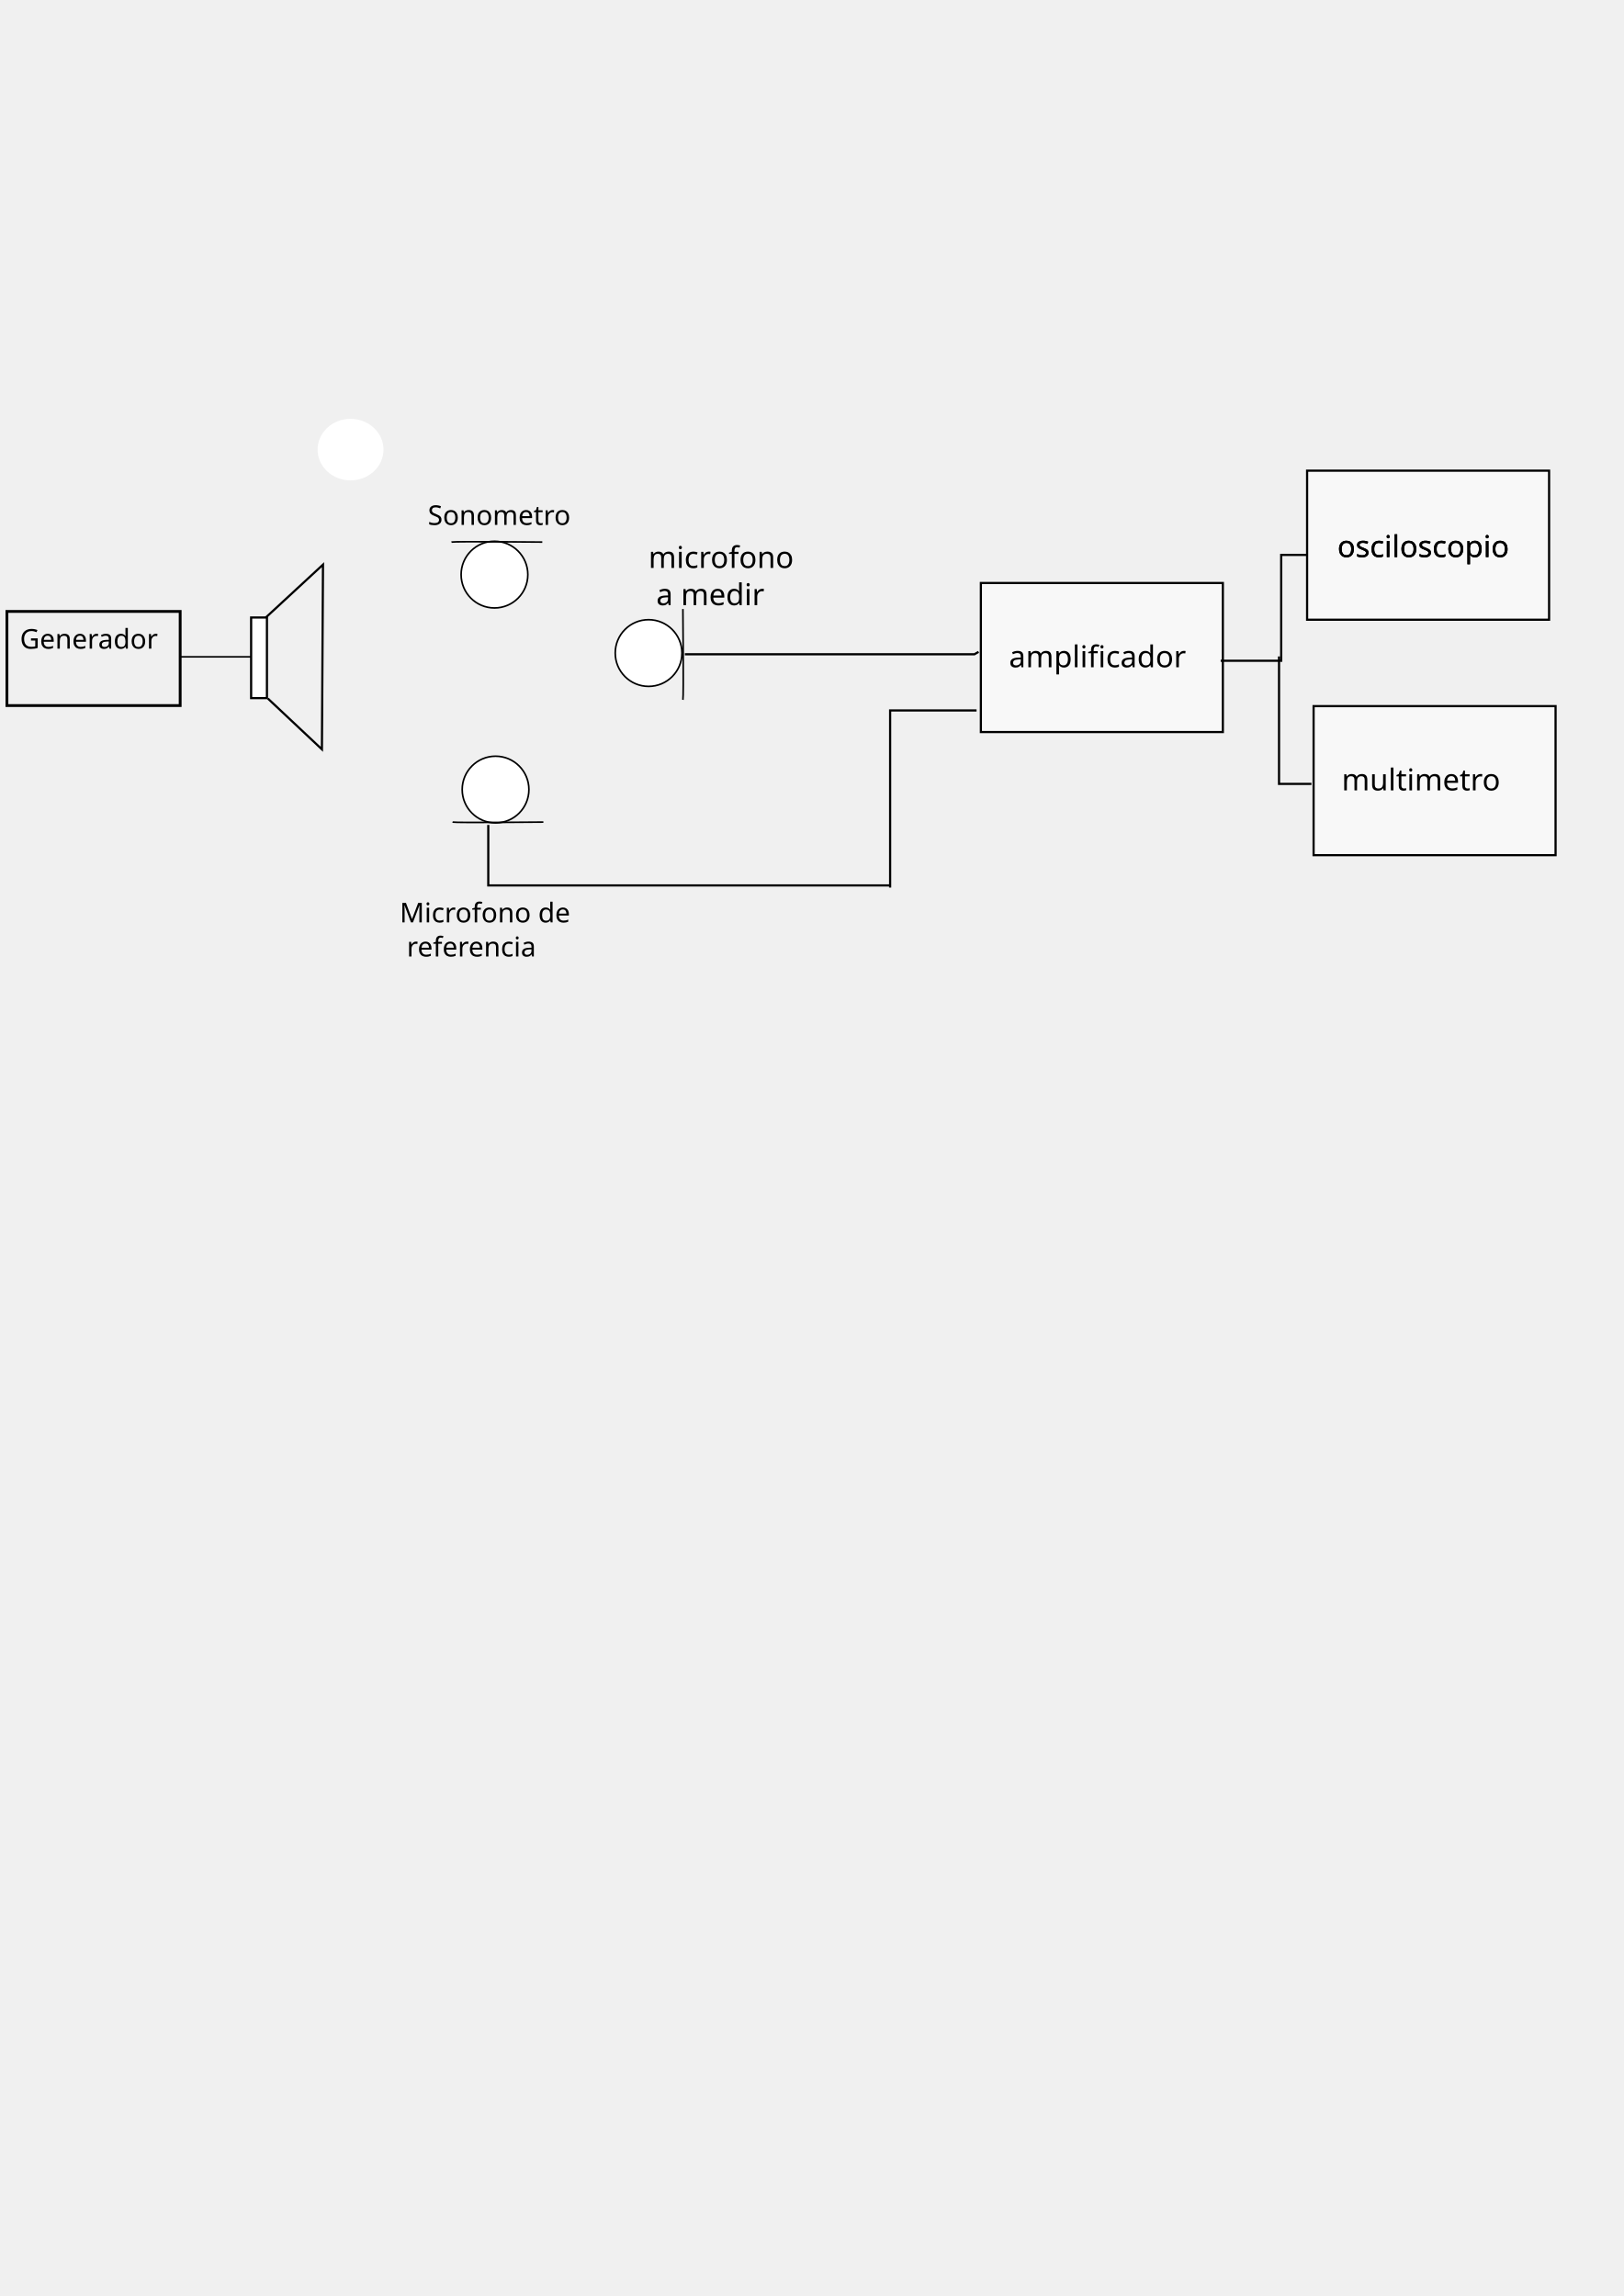
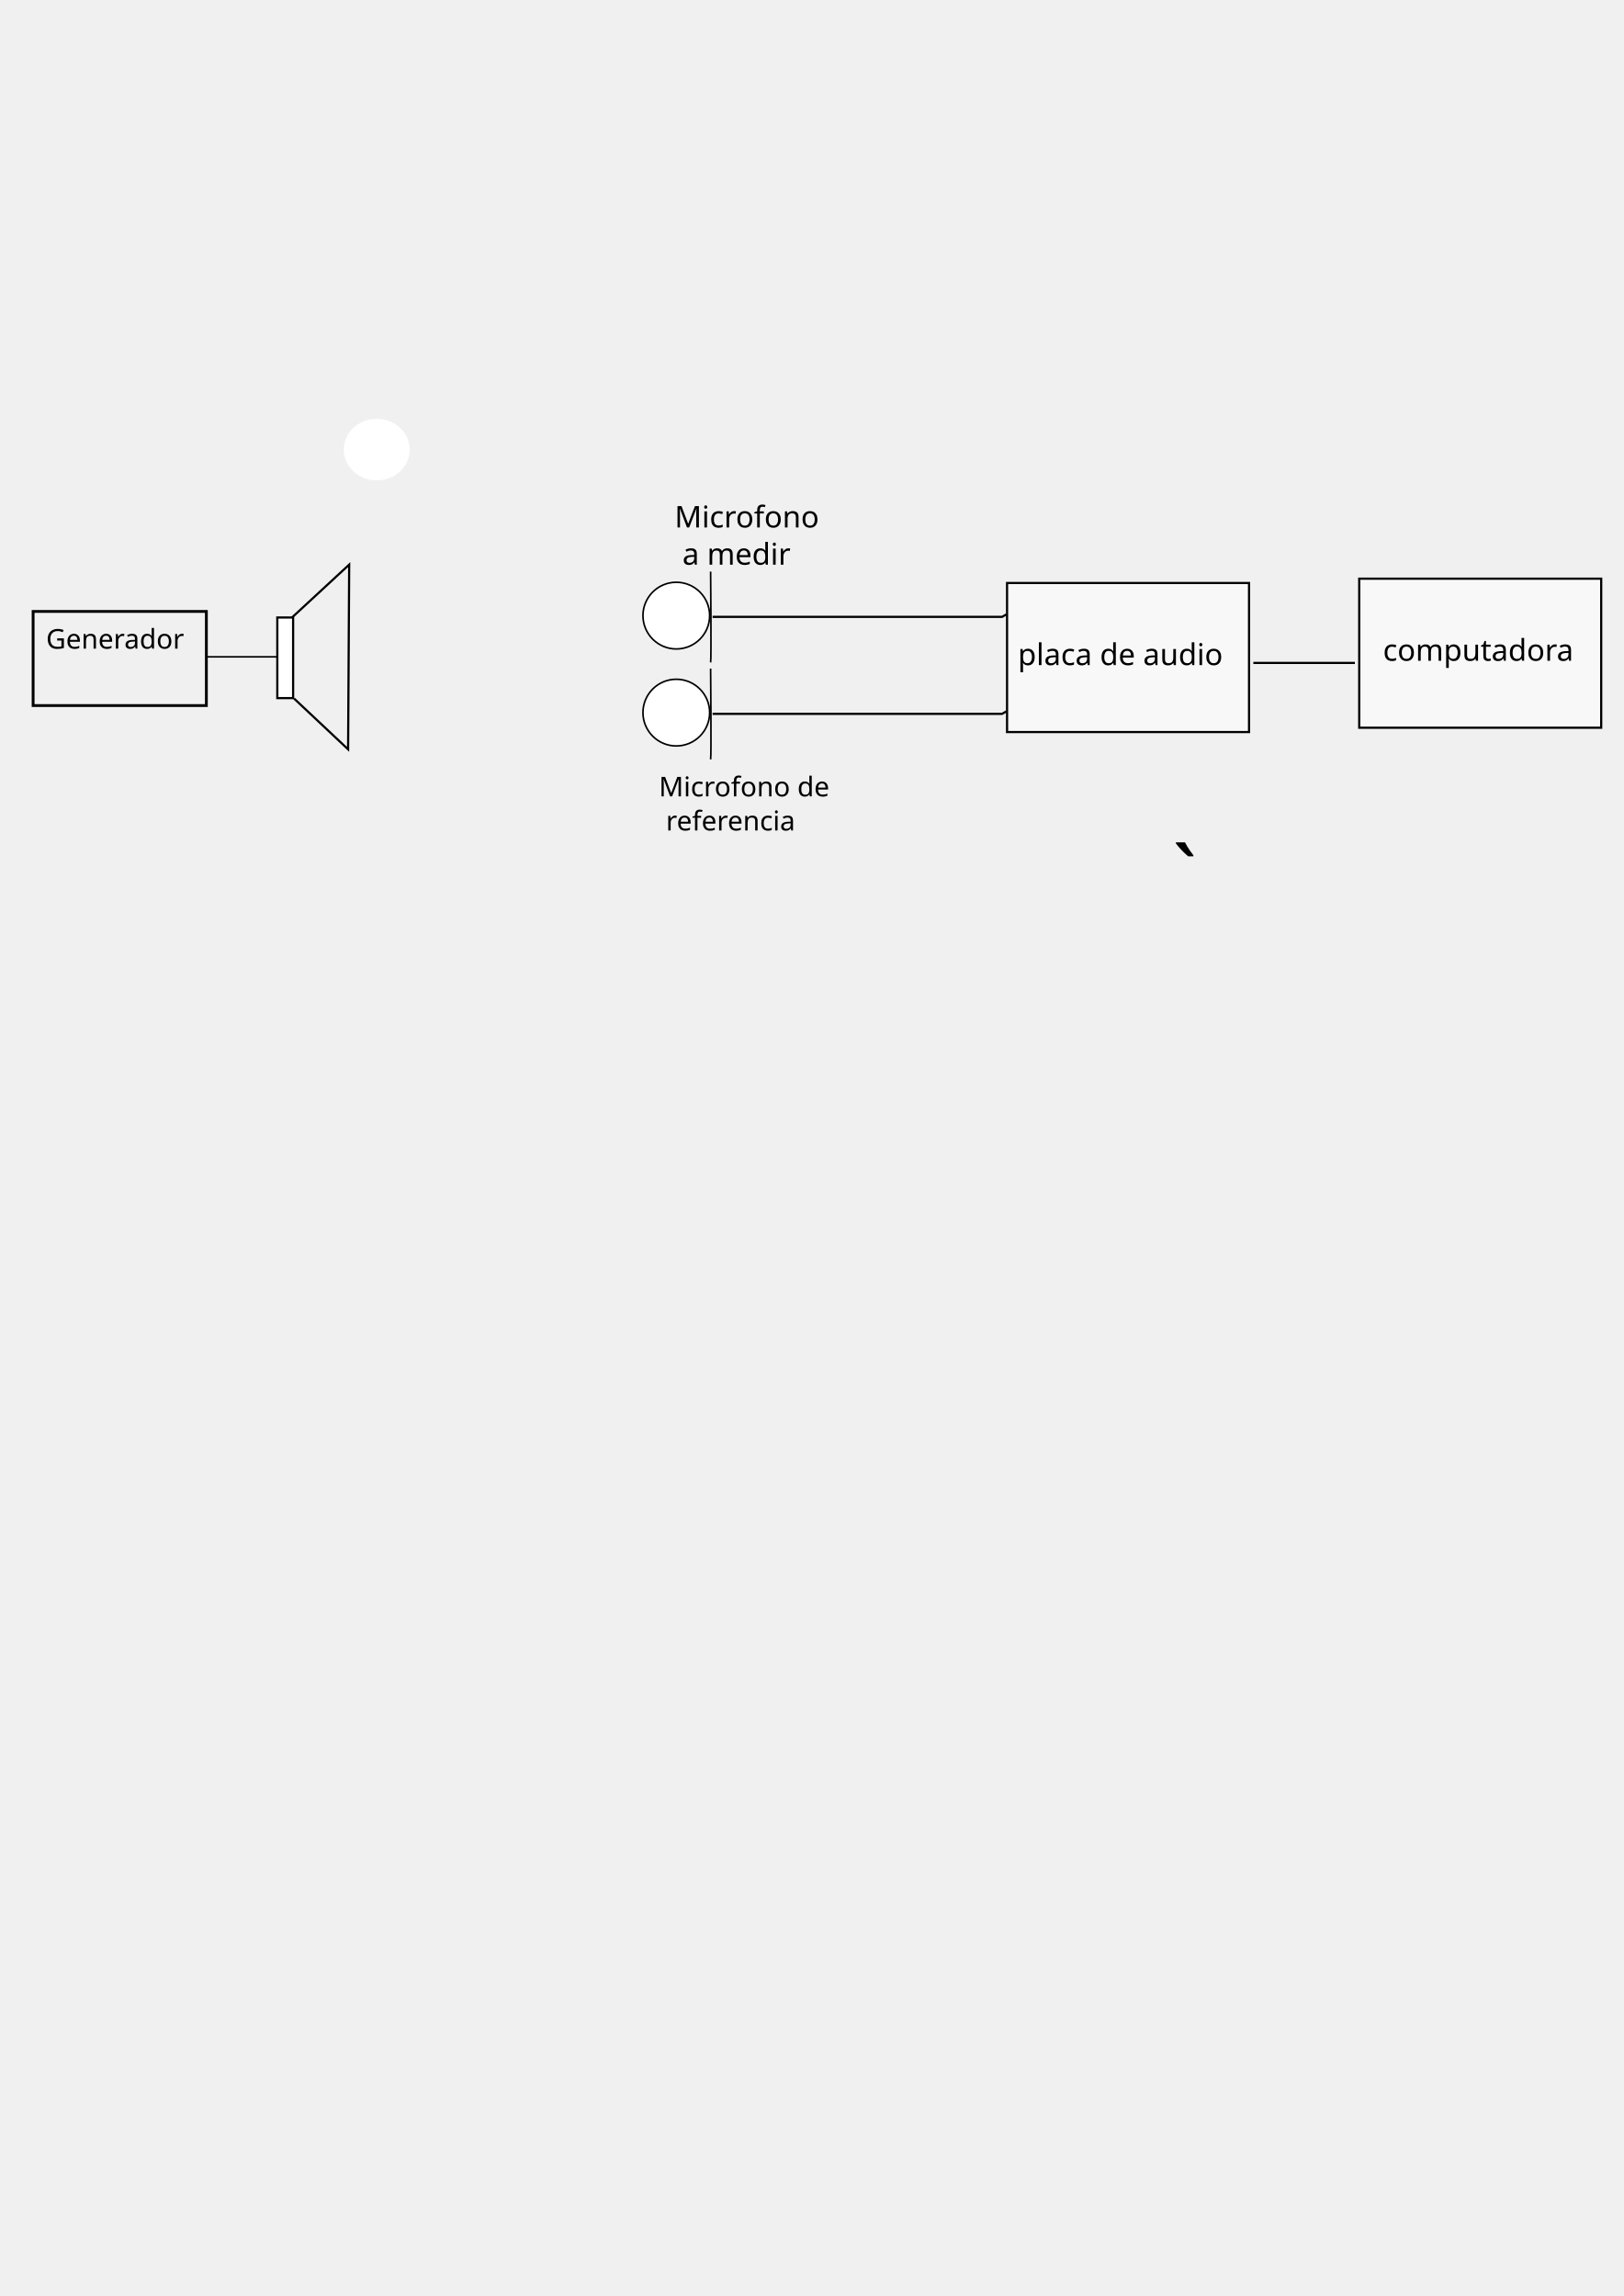
<svg xmlns="http://www.w3.org/2000/svg" xmlns:ns1="http://www.openswatchbook.org/uri/2009/osb" width="210mm" height="297mm" viewBox="0 0 744.094 1052.362" id="svg2" version="1.1">
  <defs id="defs4">
    <linearGradient id="linearGradient4393" ns1:paint="gradient">
      <stop style="stop-color:#ffffff;stop-opacity:1;" offset="0" id="stop4395" />
      <stop style="stop-color:#acacac;stop-opacity:0;" offset="1" id="stop4397" />
    </linearGradient>
  </defs>
  <g id="layer1">
-     <rect style="color:#000000;clip-rule:nonzero;display:inline;overflow:visible;visibility:visible;opacity:1;isolation:auto;mix-blend-mode:normal;color-interpolation:sRGB;color-interpolation-filters:linearRGB;solid-color:#000000;solid-opacity:1;fill:#000000;fill-opacity:0;fill-rule:evenodd;stroke:#000000;stroke-width:1.289px;stroke-linecap:butt;stroke-linejoin:miter;stroke-miterlimit:4;stroke-dasharray:none;stroke-dashoffset:0;stroke-opacity:1;color-rendering:auto;image-rendering:auto;shape-rendering:auto;text-rendering:auto;enable-background:accumulate" id="rect3382" width="79.393" height="43.148" x="3.175" y="280.245" />
+     <rect style="color:#000000;clip-rule:nonzero;display:inline;overflow:visible;visibility:visible;opacity:1;isolation:auto;mix-blend-mode:normal;color-interpolation:sRGB;color-interpolation-filters:linearRGB;solid-color:#000000;solid-opacity:1;fill:#000000;fill-opacity:0;fill-rule:evenodd;stroke:#000000;stroke-width:1.289px;stroke-linecap:butt;stroke-linejoin:miter;stroke-miterlimit:4;stroke-dasharray:none;stroke-dashoffset:0;stroke-opacity:1;color-rendering:auto;image-rendering:auto;shape-rendering:auto;text-rendering:auto;enable-background:accumulate" id="rect3382" width="79.393" height="43.148" x="15.175" y="280.245" />
    <g id="g4186" style="fill:#000000;fill-opacity:0">
      <path id="path4198" style="fill:#e9e9ff;fill-rule:evenodd;stroke:none;stroke-width:1px;stroke-linecap:butt;stroke-linejoin:round;stroke-opacity:1" d="m 32.109,311.02 39.038,-261.591 0,276.166 -39.038,110.06 z" points="71.146,49.429 71.146,325.595 32.109,435.655 32.109,311.02 " />
      <path id="path4188" style="fill:#353564;fill-rule:evenodd;stroke:none;stroke-width:1px;stroke-linecap:butt;stroke-linejoin:round;stroke-opacity:1" d="m 21.718,307.88 0,126.454 10.391,1.321 0,-124.635 z" points="21.718,434.334 32.109,435.655 32.109,311.02 21.718,307.88 " />
      <path id="path4190" style="fill:#4d4d9f;fill-rule:evenodd;stroke:none;stroke-width:1px;stroke-linecap:butt;stroke-linejoin:round;stroke-opacity:1" d="M 21.718,307.88 48.992,33.734 71.146,49.429 32.109,311.02 Z" points="48.992,33.734 71.146,49.429 32.109,311.02 21.718,307.88 " />
      <path id="path4196" style="fill:#afafde;fill-rule:evenodd;stroke:none;stroke-width:1px;stroke-linecap:butt;stroke-linejoin:round;stroke-opacity:1" d="M 21.718,434.334 48.992,318.991 71.146,325.595 32.109,435.655 Z" points="48.992,318.991 71.146,325.595 32.109,435.655 21.718,434.334 " />
      <path id="path4194" style="fill:#d7d7ff;fill-rule:evenodd;stroke:none;stroke-width:1px;stroke-linecap:butt;stroke-linejoin:round;stroke-opacity:1" d="m 48.992,33.734 0,285.258 22.154,6.603 0,-276.166 z" points="48.992,318.991 71.146,325.595 71.146,49.429 48.992,33.734 " />
      <path id="path4192" style="fill:#8686bf;fill-rule:evenodd;stroke:none;stroke-width:1px;stroke-linecap:butt;stroke-linejoin:round;stroke-opacity:1" d="m 21.718,307.88 27.274,-274.146 0,285.258 -27.274,115.343 z" points="48.992,33.734 48.992,318.991 21.718,434.334 21.718,307.88 " />
    </g>
    <g id="g4200" style="fill:#000000;fill-opacity:0">
-       <path id="path4212" style="fill:#e9e9ff;fill-rule:evenodd;stroke:none;stroke-width:1px;stroke-linecap:butt;stroke-linejoin:round;stroke-opacity:1" d="m 81.042,345.496 39.371,-87.779 0,106.377 -39.371,52.997 z" points="120.414,257.717 120.414,364.094 81.042,417.091 81.042,345.496 " />
-       <path id="path4202" style="fill:#353564;fill-rule:evenodd;stroke:none;stroke-width:1px;stroke-linecap:butt;stroke-linejoin:round;stroke-opacity:1" d="m 56.063,338.689 0,74.292 24.979,4.11 0,-71.595 z" points="56.063,412.981 81.042,417.091 81.042,345.496 56.063,338.689 " />
-       <path id="path4204" style="fill:#4d4d9f;fill-rule:evenodd;stroke:none;stroke-width:1px;stroke-linecap:butt;stroke-linejoin:round;stroke-opacity:1" d="m 56.063,338.689 28.789,-96.28 35.561,15.307 -39.371,87.779 z" points="84.853,242.41 120.414,257.717 81.042,345.496 56.063,338.689 " />
-       <path id="path4210" style="fill:#afafde;fill-rule:evenodd;stroke:none;stroke-width:1px;stroke-linecap:butt;stroke-linejoin:round;stroke-opacity:1" d="m 56.063,412.981 28.789,-58.13 35.561,9.242 -39.371,52.997 z" points="84.853,354.852 120.414,364.094 81.042,417.091 56.063,412.981 " />
-       <path id="path4208" style="fill:#d7d7ff;fill-rule:evenodd;stroke:none;stroke-width:1px;stroke-linecap:butt;stroke-linejoin:round;stroke-opacity:1" d="m 84.853,242.41 0,112.442 35.561,9.242 0,-106.377 z" points="84.853,354.852 120.414,364.094 120.414,257.717 84.853,242.41 " />
-       <path id="path4206" style="fill:#8686bf;fill-rule:evenodd;stroke:none;stroke-width:1px;stroke-linecap:butt;stroke-linejoin:round;stroke-opacity:1" d="m 56.063,338.689 28.789,-96.28 0,112.442 -28.789,58.13 z" points="84.853,242.41 84.853,354.852 56.063,412.981 56.063,338.689 " />
+       <path id="path4212" style="fill:#e9e9ff;fill-rule:evenodd;stroke:none;stroke-width:1px;stroke-linecap:butt;stroke-linejoin:round;stroke-opacity:1" d="m 93.042,345.496 39.371,-87.779 0,106.377 -39.371,52.997 z" points="132.414,257.717 132.414,364.094 93.042,417.091 93.042,345.496 " />
+       <path id="path4202" style="fill:#353564;fill-rule:evenodd;stroke:none;stroke-width:1px;stroke-linecap:butt;stroke-linejoin:round;stroke-opacity:1" d="m 68.063,338.689 0,74.292 24.979,4.11 0,-71.595 z" points="68.063,412.981 93.042,417.091 93.042,345.496 68.063,338.689 " />
+       <path id="path4204" style="fill:#4d4d9f;fill-rule:evenodd;stroke:none;stroke-width:1px;stroke-linecap:butt;stroke-linejoin:round;stroke-opacity:1" d="m 68.063,338.689 28.789,-96.28 35.561,15.307 -39.371,87.779 z" points="96.853,242.41 132.414,257.717 93.042,345.496 68.063,338.689 " />
+       <path id="path4210" style="fill:#afafde;fill-rule:evenodd;stroke:none;stroke-width:1px;stroke-linecap:butt;stroke-linejoin:round;stroke-opacity:1" d="m 68.063,412.981 28.789,-58.13 35.561,9.242 -39.371,52.997 z" points="96.853,354.852 132.414,364.094 93.042,417.091 68.063,412.981 " />
+       <path id="path4208" style="fill:#d7d7ff;fill-rule:evenodd;stroke:none;stroke-width:1px;stroke-linecap:butt;stroke-linejoin:round;stroke-opacity:1" d="m 96.853,242.41 0,112.442 35.561,9.242 0,-106.377 z" points="96.853,354.852 132.414,364.094 132.414,257.717 96.853,242.41 " />
+       <path id="path4206" style="fill:#8686bf;fill-rule:evenodd;stroke:none;stroke-width:1px;stroke-linecap:butt;stroke-linejoin:round;stroke-opacity:1" d="m 68.063,338.689 28.789,-96.28 0,112.442 -28.789,58.13 z" points="96.853,242.41 96.853,354.852 68.063,412.981 68.063,338.689 " />
    </g>
    <g id="g4214" style="fill:#000000;fill-opacity:0">
-       <path id="path4226" style="fill:#e9e9ff;fill-rule:evenodd;stroke:none;stroke-width:1px;stroke-linecap:butt;stroke-linejoin:round;stroke-opacity:1" d="m 60.442,335.904 30.405,-95.719 0,109.527 -30.405,59.062 z" points="90.848,240.185 90.848,349.711 60.442,408.773 60.442,335.904 " />
-       <path id="path4216" style="fill:#353564;fill-rule:evenodd;stroke:none;stroke-width:1px;stroke-linecap:butt;stroke-linejoin:round;stroke-opacity:1" d="m 41.416,330.608 0,74.898 19.026,3.267 0,-72.87 z" points="41.416,405.506 60.442,408.773 60.442,335.904 41.416,330.608 " />
-       <path id="path4218" style="fill:#4d4d9f;fill-rule:evenodd;stroke:none;stroke-width:1px;stroke-linecap:butt;stroke-linejoin:round;stroke-opacity:1" d="m 41.416,330.608 21.718,-102.557 27.713,12.133 -30.405,95.719 z" points="63.135,228.052 90.848,240.185 60.442,335.904 41.416,330.608 " />
-       <path id="path4224" style="fill:#afafde;fill-rule:evenodd;stroke:none;stroke-width:1px;stroke-linecap:butt;stroke-linejoin:round;stroke-opacity:1" d="m 41.416,405.506 21.718,-63.281 27.713,7.487 -30.405,59.062 z" points="63.135,342.225 90.848,349.711 60.442,408.773 41.416,405.506 " />
-       <path id="path4222" style="fill:#d7d7ff;fill-rule:evenodd;stroke:none;stroke-width:1px;stroke-linecap:butt;stroke-linejoin:round;stroke-opacity:1" d="m 63.135,228.052 0,114.173 27.713,7.487 0,-109.527 z" points="63.135,342.225 90.848,349.711 90.848,240.185 63.135,228.052 " />
-       <path id="path4220" style="fill:#8686bf;fill-rule:evenodd;stroke:none;stroke-width:1px;stroke-linecap:butt;stroke-linejoin:round;stroke-opacity:1" d="m 41.416,330.608 21.718,-102.557 0,114.173 -21.718,63.281 z" points="63.135,228.052 63.135,342.225 41.416,405.506 41.416,330.608 " />
+       <path id="path4226" style="fill:#e9e9ff;fill-rule:evenodd;stroke:none;stroke-width:1px;stroke-linecap:butt;stroke-linejoin:round;stroke-opacity:1" d="m 72.442,335.904 30.405,-95.719 0,109.527 -30.405,59.062 z" points="102.848,240.185 102.848,349.711 72.442,408.773 72.442,335.904 " />
+       <path id="path4216" style="fill:#353564;fill-rule:evenodd;stroke:none;stroke-width:1px;stroke-linecap:butt;stroke-linejoin:round;stroke-opacity:1" d="m 53.416,330.608 0,74.898 19.026,3.267 0,-72.87 z" points="53.416,405.506 72.442,408.773 72.442,335.904 53.416,330.608 " />
+       <path id="path4218" style="fill:#4d4d9f;fill-rule:evenodd;stroke:none;stroke-width:1px;stroke-linecap:butt;stroke-linejoin:round;stroke-opacity:1" d="M 53.416,330.608 75.135,228.052 102.848,240.185 72.442,335.904 Z" points="75.135,228.052 102.848,240.185 72.442,335.904 53.416,330.608 " />
+       <path id="path4224" style="fill:#afafde;fill-rule:evenodd;stroke:none;stroke-width:1px;stroke-linecap:butt;stroke-linejoin:round;stroke-opacity:1" d="m 53.416,405.506 21.718,-63.281 27.713,7.487 -30.405,59.062 z" points="75.135,342.225 102.848,349.711 72.442,408.773 53.416,405.506 " />
+       <path id="path4222" style="fill:#d7d7ff;fill-rule:evenodd;stroke:none;stroke-width:1px;stroke-linecap:butt;stroke-linejoin:round;stroke-opacity:1" d="m 75.135,228.052 0,114.173 27.713,7.487 0,-109.527 z" points="75.135,342.225 102.848,349.711 102.848,240.185 75.135,228.052 " />
+       <path id="path4220" style="fill:#8686bf;fill-rule:evenodd;stroke:none;stroke-width:1px;stroke-linecap:butt;stroke-linejoin:round;stroke-opacity:1" d="m 53.416,330.608 21.718,-102.557 0,114.173 -21.718,63.281 z" points="75.135,228.052 75.135,342.225 53.416,405.506 53.416,330.608 " />
    </g>
-     <path style="fill:none;fill-rule:evenodd;stroke:#000000;stroke-width:0.711px;stroke-linecap:butt;stroke-linejoin:miter;stroke-opacity:1" d="m 82.763,301.061 c 32.403,0 32.849,0 32.849,0" id="path4248" />
-     <rect style="color:#000000;clip-rule:nonzero;display:inline;overflow:visible;visibility:visible;opacity:1;isolation:auto;mix-blend-mode:normal;color-interpolation:sRGB;color-interpolation-filters:linearRGB;solid-color:#000000;solid-opacity:1;fill:#ffffff;fill-opacity:1;fill-rule:evenodd;stroke:#000000;stroke-width:1px;stroke-linecap:butt;stroke-linejoin:miter;stroke-miterlimit:4;stroke-dasharray:none;stroke-dashoffset:0;stroke-opacity:1;color-rendering:auto;image-rendering:auto;shape-rendering:auto;text-rendering:auto;enable-background:accumulate" id="rect4250" width="7.248" height="36.946" x="115.082" y="283.03" />
-     <rect style="fill:#000000;fill-opacity:0" id="rect4254" width="7.778" height="19.269" x="80.08" y="314.673" />
-     <rect style="fill:#000000;fill-opacity:0" id="rect4256" width="4.95" height="6.718" x="79.373" y="312.905" />
-     <rect style="fill:#000000;fill-opacity:0" id="rect4258" width="11.314" height="27.754" x="73.539" y="309.547" />
-     <rect style="fill:#000000;fill-opacity:0" id="rect4260" width="0.53" height="0.884" x="77.251" y="281.616" />
-     <rect style="fill:#000000;fill-opacity:0" id="rect4262" width="10.076" height="30.052" x="85.913" y="317.148" />
-     <rect style="fill:#000000;fill-opacity:0" id="rect4264" width="16.44" height="21.036" x="14.849" y="292.399" />
-     <rect style="fill:#ffffff;fill-opacity:1" id="rect4266" width="0.177" height="2.298" x="120.562" y="311.314" />
-     <path style="fill:none;fill-rule:evenodd;stroke:#000000;stroke-width:1px;stroke-linecap:butt;stroke-linejoin:miter;stroke-opacity:1" d="m 121.782,283.055 26.238,-24.257 -0.495,84.653 -24.752,-23.267" id="path4274" />
-     <ellipse style="fill:#ffffff;fill-opacity:1" id="path4280" cx="160.644" cy="206.075" rx="15.099" ry="14.109" />
-     <circle style="fill:#ffffff;fill-opacity:1;fill-rule:evenodd;stroke:#000000;stroke-width:0.744px;stroke-linecap:butt;stroke-linejoin:miter;stroke-opacity:1" id="path4284" cx="226.603" cy="-263.372" r="15.284" transform="scale(1,-1)" />
-     <path style="fill:none;fill-rule:evenodd;stroke:#000000;stroke-width:0.744px;stroke-linecap:butt;stroke-linejoin:miter;stroke-opacity:1" d="m 206.9,248.457 c 1.473,-0.368 41.616,0 41.616,0" id="path4288" />
-     <circle r="15.284" cy="361.887" cx="227.098" id="circle4351" style="fill:#ffffff;fill-opacity:1;fill-rule:evenodd;stroke:#000000;stroke-width:0.744px;stroke-linecap:butt;stroke-linejoin:miter;stroke-opacity:1" />
-     <path id="path4353" d="m 207.395,376.803 c 1.473,0.368 41.616,0 41.616,0" style="fill:none;fill-rule:evenodd;stroke:#000000;stroke-width:0.744px;stroke-linecap:butt;stroke-linejoin:miter;stroke-opacity:1" />
-     <circle style="fill:#ffffff;fill-opacity:1;fill-rule:evenodd;stroke:#000000;stroke-width:0.744px;stroke-linecap:butt;stroke-linejoin:miter;stroke-opacity:1" id="circle4355" cx="-299.316" cy="297.229" r="15.284" transform="matrix(0,-1,1,0,0,0)" />
-     <path style="fill:none;fill-rule:evenodd;stroke:#000000;stroke-width:0.744px;stroke-linecap:butt;stroke-linejoin:miter;stroke-opacity:1" d="m 312.955,320.77 c 0.368,-1.473 0,-41.616 0,-41.616" id="path4357" />
+     <path style="fill:none;fill-rule:evenodd;stroke:#000000;stroke-width:0.711px;stroke-linecap:butt;stroke-linejoin:miter;stroke-opacity:1" d="m 94.763,301.061 c 32.403,0 32.849,0 32.849,0" id="path4248" />
+     <rect style="color:#000000;clip-rule:nonzero;display:inline;overflow:visible;visibility:visible;opacity:1;isolation:auto;mix-blend-mode:normal;color-interpolation:sRGB;color-interpolation-filters:linearRGB;solid-color:#000000;solid-opacity:1;fill:#ffffff;fill-opacity:1;fill-rule:evenodd;stroke:#000000;stroke-width:1px;stroke-linecap:butt;stroke-linejoin:miter;stroke-miterlimit:4;stroke-dasharray:none;stroke-dashoffset:0;stroke-opacity:1;color-rendering:auto;image-rendering:auto;shape-rendering:auto;text-rendering:auto;enable-background:accumulate" id="rect4250" width="7.248" height="36.946" x="127.082" y="283.03" />
+     <rect style="fill:#000000;fill-opacity:0" id="rect4254" width="7.778" height="19.269" x="92.08" y="314.673" />
+     <rect style="fill:#000000;fill-opacity:0" id="rect4256" width="4.95" height="6.718" x="91.373" y="312.905" />
+     <rect style="fill:#000000;fill-opacity:0" id="rect4258" width="11.314" height="27.754" x="85.539" y="309.547" />
+     <rect style="fill:#000000;fill-opacity:0" id="rect4260" width="0.53" height="0.884" x="89.251" y="281.616" />
+     <rect style="fill:#000000;fill-opacity:0" id="rect4262" width="10.076" height="30.052" x="97.913" y="317.148" />
+     <rect style="fill:#000000;fill-opacity:0" id="rect4264" width="16.44" height="21.036" x="26.849" y="292.399" />
+     <rect style="fill:#ffffff;fill-opacity:1" id="rect4266" width="0.177" height="2.298" x="132.562" y="311.314" />
+     <path style="fill:none;fill-rule:evenodd;stroke:#000000;stroke-width:1px;stroke-linecap:butt;stroke-linejoin:miter;stroke-opacity:1" d="m 133.782,283.055 26.238,-24.257 -0.495,84.653 -24.752,-23.267" id="path4274" />
+     <ellipse style="fill:#ffffff;fill-opacity:1" id="path4280" cx="172.644" cy="206.075" rx="15.099" ry="14.109" />
+     <circle style="fill:#ffffff;fill-opacity:1;fill-rule:evenodd;stroke:#000000;stroke-width:0.744px;stroke-linecap:butt;stroke-linejoin:miter;stroke-opacity:1" id="circle4355" cx="-282.163" cy="309.93" r="15.284" transform="matrix(0,-1,1,0,0,0)" />
+     <path style="fill:none;fill-rule:evenodd;stroke:#000000;stroke-width:0.744px;stroke-linecap:butt;stroke-linejoin:miter;stroke-opacity:1" d="m 325.655,303.617 c 0.368,-1.473 0,-41.616 0,-41.616" id="path4357" />
    <text xml:space="preserve" style="font-style:normal;font-weight:normal;font-size:40px;line-height:125%;font-family:sans-serif;letter-spacing:0px;word-spacing:0px;fill:#000000;fill-opacity:1;stroke:none;stroke-width:1px;stroke-linecap:butt;stroke-linejoin:miter;stroke-opacity:1" x="231.035" y="382.361" id="text4359">
      <tspan id="tspan4361" x="231.035" y="382.361" />
    </text>
-     <text xml:space="preserve" style="font-style:normal;font-weight:normal;font-size:40px;line-height:125%;font-family:sans-serif;letter-spacing:0px;word-spacing:0px;fill:#000000;fill-opacity:1;stroke:none;stroke-width:1px;stroke-linecap:butt;stroke-linejoin:miter;stroke-opacity:1" x="183.167" y="422.777" id="text4363">
-       <tspan id="tspan4365" x="183.167" y="422.777" style="font-style:normal;font-variant:normal;font-weight:normal;font-stretch:normal;font-size:12.5px;line-height:125%;font-family:sans-serif;-inkscape-font-specification:'sans-serif, Normal';text-align:start;writing-mode:lr-tb;text-anchor:start">Microfono de </tspan>
-       <tspan x="183.167" y="438.402" style="font-style:normal;font-variant:normal;font-weight:normal;font-stretch:normal;font-size:12.5px;line-height:125%;font-family:sans-serif;-inkscape-font-specification:'sans-serif, Normal';text-align:start;writing-mode:lr-tb;text-anchor:start" id="tspan4375"> referencia</tspan>
-       <tspan x="183.167" y="454.027" id="tspan4367" />
+     <text xml:space="preserve" style="font-style:normal;font-weight:normal;font-size:40px;line-height:125%;font-family:sans-serif;letter-spacing:0px;word-spacing:0px;fill:#000000;fill-opacity:1;stroke:none;stroke-width:1px;stroke-linecap:butt;stroke-linejoin:miter;stroke-opacity:1" x="301.933" y="365.018" id="text4363">
+       <tspan id="tspan4365" x="301.933" y="365.018" style="font-style:normal;font-variant:normal;font-weight:normal;font-stretch:normal;font-size:12.5px;line-height:125%;font-family:sans-serif;-inkscape-font-specification:'sans-serif, Normal';text-align:start;writing-mode:lr-tb;text-anchor:start">Microfono de </tspan>
+       <tspan x="301.933" y="380.643" style="font-style:normal;font-variant:normal;font-weight:normal;font-stretch:normal;font-size:12.5px;line-height:125%;font-family:sans-serif;-inkscape-font-specification:'sans-serif, Normal';text-align:start;writing-mode:lr-tb;text-anchor:start" id="tspan4375"> referencia</tspan>
+       <tspan x="301.933" y="396.268" id="tspan4367" />
    </text>
    <text xml:space="preserve" style="font-style:normal;font-weight:normal;font-size:40px;line-height:125%;font-family:sans-serif;letter-spacing:0px;word-spacing:0px;fill:#000000;fill-opacity:1;stroke:none;stroke-width:1px;stroke-linecap:butt;stroke-linejoin:miter;stroke-opacity:1" x="329.703" y="431.57" id="text4377">
-       <tspan id="tspan4379" x="329.703" y="431.57"> </tspan>
+       <tspan id="tspan4379" x="329.703" y="431.57" />
    </text>
    <flowRoot xml:space="preserve" id="flowRoot4381" style="fill:black;stroke:none;stroke-opacity:1;stroke-width:1px;stroke-linejoin:miter;stroke-linecap:butt;fill-opacity:1;font-family:sans-serif;font-style:normal;font-weight:normal;font-size:40px;line-height:125%;letter-spacing:0px;word-spacing:0px">
      <flowRegion id="flowRegion4383">
        <rect id="rect4385" width="166.337" height="56.436" x="142.574" y="395.927" />
      </flowRegion>
      <flowPara id="flowPara4387" />
    </flowRoot>
-     <path style="fill:none;fill-rule:evenodd;stroke:#000000;stroke-width:1px;stroke-linecap:butt;stroke-linejoin:miter;stroke-opacity:1" d="m 223.762,378.105 0,27.723 184.158,0" id="path4389" />
-     <rect style="fill:#f8f8f8;fill-opacity:1;stroke:#000000;stroke-opacity:1" id="rect4391" width="110.891" height="68.317" x="449.505" y="-335.531" transform="scale(1,-1)" />
-     <path style="fill:none;fill-rule:evenodd;stroke:#000000;stroke-width:1px;stroke-linecap:butt;stroke-linejoin:miter;stroke-opacity:1" d="m 447.525,325.63 -39.604,0 0,81.188" id="path4405" />
-     <path style="fill:none;fill-rule:evenodd;stroke:#000000;stroke-width:1px;stroke-linecap:butt;stroke-linejoin:miter;stroke-opacity:1" d="m 313.861,299.887 132.673,0 1.914,-1.105" id="path4407" />
+     <rect style="fill:#f8f8f8;fill-opacity:1;stroke:#000000;stroke-opacity:1" id="rect4391" width="110.891" height="68.317" x="461.505" y="-335.531" transform="scale(1,-1)" />
+     <path style="fill:none;fill-rule:evenodd;stroke:#000000;stroke-width:1px;stroke-linecap:butt;stroke-linejoin:miter;stroke-opacity:1" d="m 326.561,282.734 132.673,0 1.914,-1.105" id="path4407" />
    <flowRoot xml:space="preserve" id="flowRoot4409" style="font-style:normal;font-weight:normal;font-size:40px;line-height:125%;font-family:sans-serif;letter-spacing:0px;word-spacing:0px;fill:#000000;fill-opacity:1;stroke:none;stroke-width:1px;stroke-linecap:butt;stroke-linejoin:miter;stroke-opacity:1">
      <flowRegion id="flowRegion4411">
        <rect id="rect4413" width="109.901" height="62.376" x="448.515" y="176.125" />
      </flowRegion>
      <flowPara id="flowPara4415">amplifia</flowPara>
    </flowRoot>
    <flowRoot xml:space="preserve" id="flowRoot4417" style="fill:black;stroke:none;stroke-opacity:1;stroke-width:1px;stroke-linejoin:miter;stroke-linecap:butt;fill-opacity:1;font-family:sans-serif;font-style:normal;font-weight:normal;font-size:40px;line-height:125%;letter-spacing:0px;word-spacing:0px">
      <flowRegion id="flowRegion4419">
        <rect id="rect4421" width="374.257" height="65.347" x="205.941" y="112.758" />
      </flowRegion>
      <flowPara id="flowPara4423" />
    </flowRoot>
-     <text xml:space="preserve" style="font-style:normal;font-weight:normal;font-size:40px;line-height:124%;font-family:sans-serif;letter-spacing:0px;word-spacing:0px;fill:#000000;fill-opacity:1;stroke:none;stroke-width:1px;stroke-linecap:butt;stroke-linejoin:miter;stroke-opacity:1" x="462.376" y="305.828" id="text4425">
-       <tspan x="462.376" y="305.828" id="tspan4429" style="font-style:normal;font-variant:normal;font-weight:normal;font-stretch:normal;font-size:13.75px;line-height:124%;font-family:sans-serif;-inkscape-font-specification:'sans-serif, Normal';text-align:start;writing-mode:lr-tb;text-anchor:start">amplificador</tspan>
+     <text xml:space="preserve" style="font-style:normal;font-weight:normal;font-size:40px;line-height:124%;font-family:sans-serif;letter-spacing:0px;word-spacing:0px;fill:#000000;fill-opacity:1;stroke:none;stroke-width:1px;stroke-linecap:butt;stroke-linejoin:miter;stroke-opacity:1" x="466.455" y="304.837" id="text4425">
+       <tspan x="466.455" y="304.837" id="tspan4429" style="font-style:normal;font-variant:normal;font-weight:normal;font-stretch:normal;font-size:13.75px;line-height:124%;font-family:sans-serif;-inkscape-font-specification:'sans-serif, Normal';text-align:start;writing-mode:lr-tb;text-anchor:start">placa de audio</tspan>
+       <tspan x="466.455" y="321.887" style="font-style:normal;font-variant:normal;font-weight:normal;font-stretch:normal;font-size:13.75px;line-height:124%;font-family:sans-serif;-inkscape-font-specification:'sans-serif, Normal';text-align:start;writing-mode:lr-tb;text-anchor:start" id="tspan3443" />
    </text>
    <text xml:space="preserve" style="font-style:normal;font-weight:normal;font-size:40px;line-height:125%;font-family:sans-serif;letter-spacing:0px;word-spacing:0px;fill:#000000;fill-opacity:1;stroke:none;stroke-width:1px;stroke-linecap:butt;stroke-linejoin:miter;stroke-opacity:1" x="598.02" y="141.471" id="text4433">
-       <tspan id="tspan4435" x="598.02" y="141.471"> </tspan>
+       <tspan id="tspan4435" x="598.02" y="141.471" />
    </text>
    <text xml:space="preserve" style="font-style:normal;font-variant:normal;font-weight:normal;font-stretch:normal;font-size:13.75px;line-height:124%;font-family:sans-serif;-inkscape-font-specification:'sans-serif, Normal';text-align:start;letter-spacing:0px;word-spacing:0px;writing-mode:lr-tb;text-anchor:start;fill:#000000;fill-opacity:1;stroke:none;stroke-width:1px;stroke-linecap:butt;stroke-linejoin:miter;stroke-opacity:1" x="486.139" y="181.075" id="text4459">
-       <tspan id="tspan4461" x="486.139" y="181.075">  </tspan>
-     </text>
-     <text id="text4463" y="240.598" x="196.038" style="font-style:normal;font-weight:normal;font-size:40px;line-height:125%;font-family:sans-serif;letter-spacing:0px;word-spacing:0px;fill:#000000;fill-opacity:1;stroke:none;stroke-width:1px;stroke-linecap:butt;stroke-linejoin:miter;stroke-opacity:1" xml:space="preserve">
-       <tspan style="font-style:normal;font-variant:normal;font-weight:normal;font-stretch:normal;font-size:12.5px;line-height:125%;font-family:sans-serif;-inkscape-font-specification:'sans-serif, Normal';text-align:start;writing-mode:lr-tb;text-anchor:start" y="240.598" x="196.038" id="tspan4473">Sonometro</tspan>
-       <tspan id="tspan4469" y="256.223" x="196.038" />
+       <tspan id="tspan4461" x="486.139" y="181.075" />
    </text>
    <text xml:space="preserve" style="font-style:normal;font-variant:normal;font-weight:normal;font-stretch:normal;font-size:13.75px;line-height:124%;font-family:sans-serif;-inkscape-font-specification:'sans-serif, Normal';text-align:start;letter-spacing:0px;word-spacing:0px;writing-mode:lr-tb;text-anchor:start;fill:#000000;fill-opacity:1;stroke:none;stroke-width:1px;stroke-linecap:butt;stroke-linejoin:miter;stroke-opacity:1" x="243.564" y="142.461" id="text4477">
-       <tspan id="tspan4479" x="243.564" y="142.461">  </tspan>
+       <tspan id="tspan4479" x="243.564" y="142.461" />
    </text>
-     <rect transform="scale(1,-1)" y="-284.045" x="599.01" height="68.317" width="110.891" id="rect4481" style="fill:#f8f8f8;fill-opacity:1;stroke:#000000;stroke-opacity:1" />
-     <rect style="fill:#f8f8f8;fill-opacity:1;stroke:#000000;stroke-opacity:1" id="rect4483" width="110.891" height="68.317" x="601.98" y="-391.966" transform="scale(1,-1)" />
-     <path style="fill:none;fill-rule:evenodd;stroke:#000000;stroke-width:1px;stroke-linecap:butt;stroke-linejoin:miter;stroke-opacity:1" d="m 559.406,302.857 27.723,0 0,-48.515 11.881,0" id="path4485" />
-     <path style="fill:none;fill-rule:evenodd;stroke:#000000;stroke-width:1px;stroke-linecap:butt;stroke-linejoin:miter;stroke-opacity:1" d="m 586.139,300.877 0,58.416 14.851,0" id="path4487" />
-     <text id="text4489" y="255.332" x="612.871" style="font-style:normal;font-weight:normal;font-size:40px;line-height:124%;font-family:sans-serif;letter-spacing:0px;word-spacing:0px;fill:#000000;fill-opacity:1;stroke:none;stroke-width:1px;stroke-linecap:butt;stroke-linejoin:miter;stroke-opacity:1" xml:space="preserve">
-       <tspan style="font-style:normal;font-variant:normal;font-weight:normal;font-stretch:normal;font-size:13.75px;line-height:124%;font-family:sans-serif;-inkscape-font-specification:'sans-serif, Normal';text-align:start;writing-mode:lr-tb;text-anchor:start" id="tspan4491" y="255.332" x="612.871">osciloscopio</tspan>
+     <rect transform="scale(1,-1)" y="-333.55" x="622.891" height="68.317" width="110.891" id="rect4481" style="fill:#f8f8f8;fill-opacity:1;stroke:#000000;stroke-opacity:1" />
+     <text xml:space="preserve" style="font-style:normal;font-weight:normal;font-size:40px;line-height:124%;font-family:sans-serif;letter-spacing:0px;word-spacing:0px;fill:#000000;fill-opacity:1;stroke:none;stroke-width:1px;stroke-linecap:butt;stroke-linejoin:miter;stroke-opacity:1" x="633.782" y="302.857" id="text4501">
+       <tspan x="633.782" y="302.857" id="tspan4503" style="font-style:normal;font-variant:normal;font-weight:normal;font-stretch:normal;font-size:13.75px;line-height:124%;font-family:sans-serif;-inkscape-font-specification:'sans-serif, Normal';text-align:start;writing-mode:lr-tb;text-anchor:start">computadora</tspan>
    </text>
-     <text xml:space="preserve" style="font-style:normal;font-weight:normal;font-size:40px;line-height:124%;font-family:sans-serif;letter-spacing:0px;word-spacing:0px;fill:#000000;fill-opacity:1;stroke:none;stroke-width:1px;stroke-linecap:butt;stroke-linejoin:miter;stroke-opacity:1" x="614.851" y="362.263" id="text4493">
-       <tspan x="614.851" y="362.263" style="font-style:normal;font-variant:normal;font-weight:normal;font-stretch:normal;font-size:13.75px;line-height:124%;font-family:sans-serif;-inkscape-font-specification:'sans-serif, Normal';text-align:start;writing-mode:lr-tb;text-anchor:start" id="tspan4497">multimetro</tspan>
-     </text>
-     <text xml:space="preserve" style="font-style:normal;font-weight:normal;font-size:40px;line-height:124%;font-family:sans-serif;letter-spacing:0px;word-spacing:0px;fill:#000000;fill-opacity:1;stroke:none;stroke-width:1px;stroke-linecap:butt;stroke-linejoin:miter;stroke-opacity:1" x="612.871" y="255.332" id="text4501">
-       <tspan x="612.871" y="255.332" id="tspan4503" style="font-style:normal;font-variant:normal;font-weight:normal;font-stretch:normal;font-size:13.75px;line-height:124%;font-family:sans-serif;-inkscape-font-specification:'sans-serif, Normal';text-align:start;writing-mode:lr-tb;text-anchor:start">osciloscopio</tspan>
-     </text>
-     <text id="text4505" y="260.321" x="297.151" style="font-style:normal;font-weight:normal;font-size:40px;line-height:124%;font-family:sans-serif;letter-spacing:0px;word-spacing:0px;fill:#000000;fill-opacity:1;stroke:none;stroke-width:1px;stroke-linecap:butt;stroke-linejoin:miter;stroke-opacity:1" xml:space="preserve">
-       <tspan style="font-style:normal;font-variant:normal;font-weight:normal;font-stretch:normal;font-size:13.75px;line-height:124%;font-family:sans-serif;-inkscape-font-specification:'sans-serif, Normal';text-align:start;writing-mode:lr-tb;text-anchor:start" id="tspan4507" y="260.321" x="297.151">microfono</tspan>
-       <tspan style="font-style:normal;font-variant:normal;font-weight:normal;font-stretch:normal;font-size:13.75px;line-height:124%;font-family:sans-serif;-inkscape-font-specification:'sans-serif, Normal';text-align:start;writing-mode:lr-tb;text-anchor:start" y="277.371" x="297.151" id="tspan4509"> a medir</tspan>
+     <text id="text4505" y="241.768" x="309.151" style="font-style:normal;font-weight:normal;font-size:40px;line-height:124%;font-family:sans-serif;letter-spacing:0px;word-spacing:0px;fill:#000000;fill-opacity:1;stroke:none;stroke-width:1px;stroke-linecap:butt;stroke-linejoin:miter;stroke-opacity:1" xml:space="preserve">
+       <tspan style="font-style:normal;font-variant:normal;font-weight:normal;font-stretch:normal;font-size:13.75px;line-height:124%;font-family:sans-serif;-inkscape-font-specification:'sans-serif, Normal';text-align:start;writing-mode:lr-tb;text-anchor:start" y="241.768" x="309.151" id="tspan3435">Microfono</tspan>
+       <tspan style="font-style:normal;font-variant:normal;font-weight:normal;font-stretch:normal;font-size:13.75px;line-height:124%;font-family:sans-serif;-inkscape-font-specification:'sans-serif, Normal';text-align:start;writing-mode:lr-tb;text-anchor:start" y="258.818" x="309.151" id="tspan4509"> a medir</tspan>
    </text>
    <text xml:space="preserve" style="font-style:normal;font-variant:normal;font-weight:normal;font-stretch:normal;font-size:13.75px;line-height:124%;font-family:sans-serif;-inkscape-font-specification:'sans-serif, Normal';text-align:start;letter-spacing:0px;word-spacing:0px;writing-mode:lr-tb;text-anchor:start;fill:#000000;fill-opacity:1;stroke:none;stroke-width:1px;stroke-linecap:butt;stroke-linejoin:miter;stroke-opacity:1" x="373.156" y="244.44" id="text4511">
-       <tspan id="tspan4513" x="373.156" y="244.44"> </tspan>
+       <tspan id="tspan4513" x="373.156" y="244.44" />
    </text>
-     <text xml:space="preserve" style="font-style:normal;font-weight:normal;font-size:40px;line-height:125%;font-family:sans-serif;letter-spacing:0px;word-spacing:0px;fill:#000000;fill-opacity:1;stroke:none;stroke-width:1px;stroke-linecap:butt;stroke-linejoin:miter;stroke-opacity:1" x="9.11" y="297.307" id="text4515">
-       <tspan id="tspan4517" x="9.11" y="297.307" style="font-style:normal;font-variant:normal;font-weight:normal;font-stretch:normal;font-size:12.5px;line-height:125%;font-family:sans-serif;-inkscape-font-specification:'sans-serif, Normal';text-align:start;writing-mode:lr-tb;text-anchor:start">Generador</tspan>
-       <tspan x="9.11" y="312.932" id="tspan4519" />
+     <text xml:space="preserve" style="font-style:normal;font-weight:normal;font-size:40px;line-height:125%;font-family:sans-serif;letter-spacing:0px;word-spacing:0px;fill:#000000;fill-opacity:1;stroke:none;stroke-width:1px;stroke-linecap:butt;stroke-linejoin:miter;stroke-opacity:1" x="21.11" y="297.307" id="text4515">
+       <tspan id="tspan4517" x="21.11" y="297.307" style="font-style:normal;font-variant:normal;font-weight:normal;font-stretch:normal;font-size:12.5px;line-height:125%;font-family:sans-serif;-inkscape-font-specification:'sans-serif, Normal';text-align:start;writing-mode:lr-tb;text-anchor:start">Generador</tspan>
+       <tspan x="21.11" y="312.932" id="tspan4519" />
+     </text>
+     <circle transform="matrix(0,-1,1,0,0,0)" r="15.284" cy="309.93" cx="-326.62" id="circle3429" style="fill:#ffffff;fill-opacity:1;fill-rule:evenodd;stroke:#000000;stroke-width:0.744px;stroke-linecap:butt;stroke-linejoin:miter;stroke-opacity:1" />
+     <path id="path3431" d="m 325.655,348.074 c 0.368,-1.473 0,-41.616 0,-41.616" style="fill:none;fill-rule:evenodd;stroke:#000000;stroke-width:0.744px;stroke-linecap:butt;stroke-linejoin:miter;stroke-opacity:1" />
+     <path id="path3433" d="m 326.561,327.191 132.673,0 1.914,-1.105" style="fill:none;fill-rule:evenodd;stroke:#000000;stroke-width:1px;stroke-linecap:butt;stroke-linejoin:miter;stroke-opacity:1" />
+     <path style="fill:none;fill-rule:evenodd;stroke:#000000;stroke-width:1px;stroke-linecap:butt;stroke-linejoin:miter;stroke-opacity:1" d="m 574.376,303.847 46.535,0" id="path3445" />
+     <text xml:space="preserve" style="font-style:normal;font-weight:normal;font-size:40px;line-height:125%;font-family:sans-serif;letter-spacing:0px;word-spacing:0px;fill:#000000;fill-opacity:1;stroke:none;stroke-width:1px;stroke-linecap:butt;stroke-linejoin:miter;stroke-opacity:1" x="526.851" y="416.719" id="text3447">
+       <tspan id="tspan3449" x="526.851" y="416.719"> `</tspan>
    </text>
  </g>
</svg>
